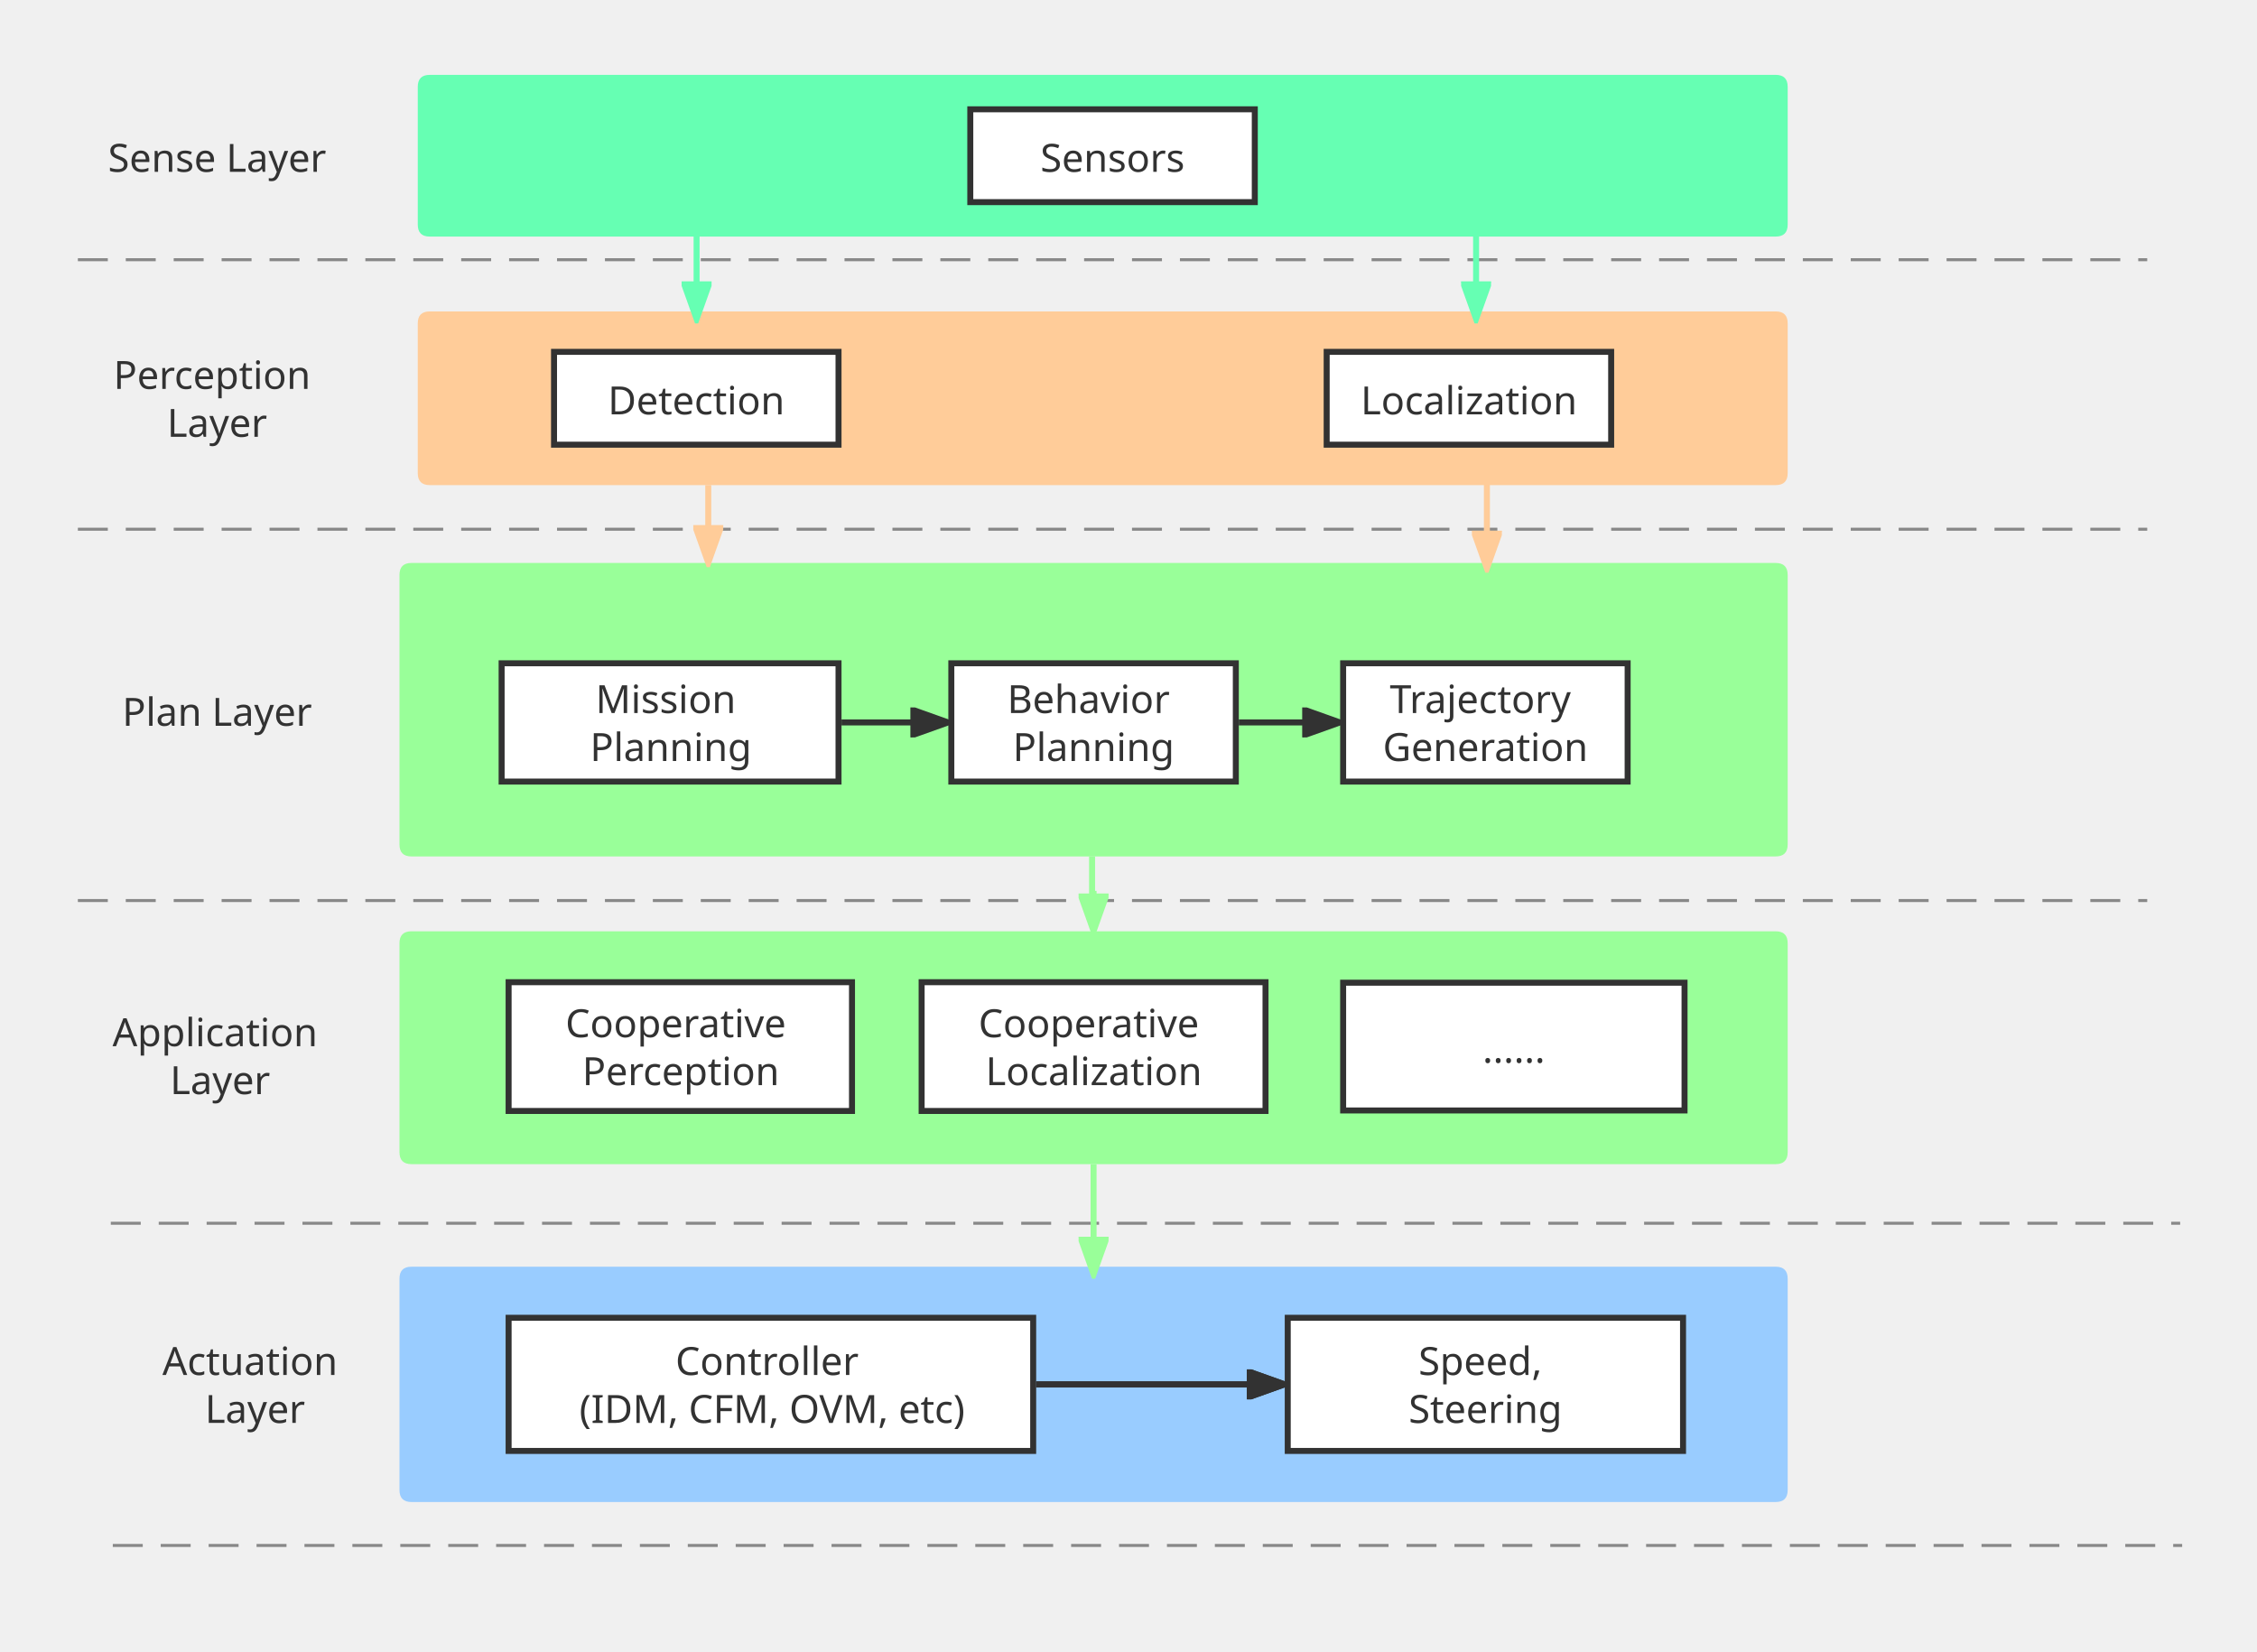
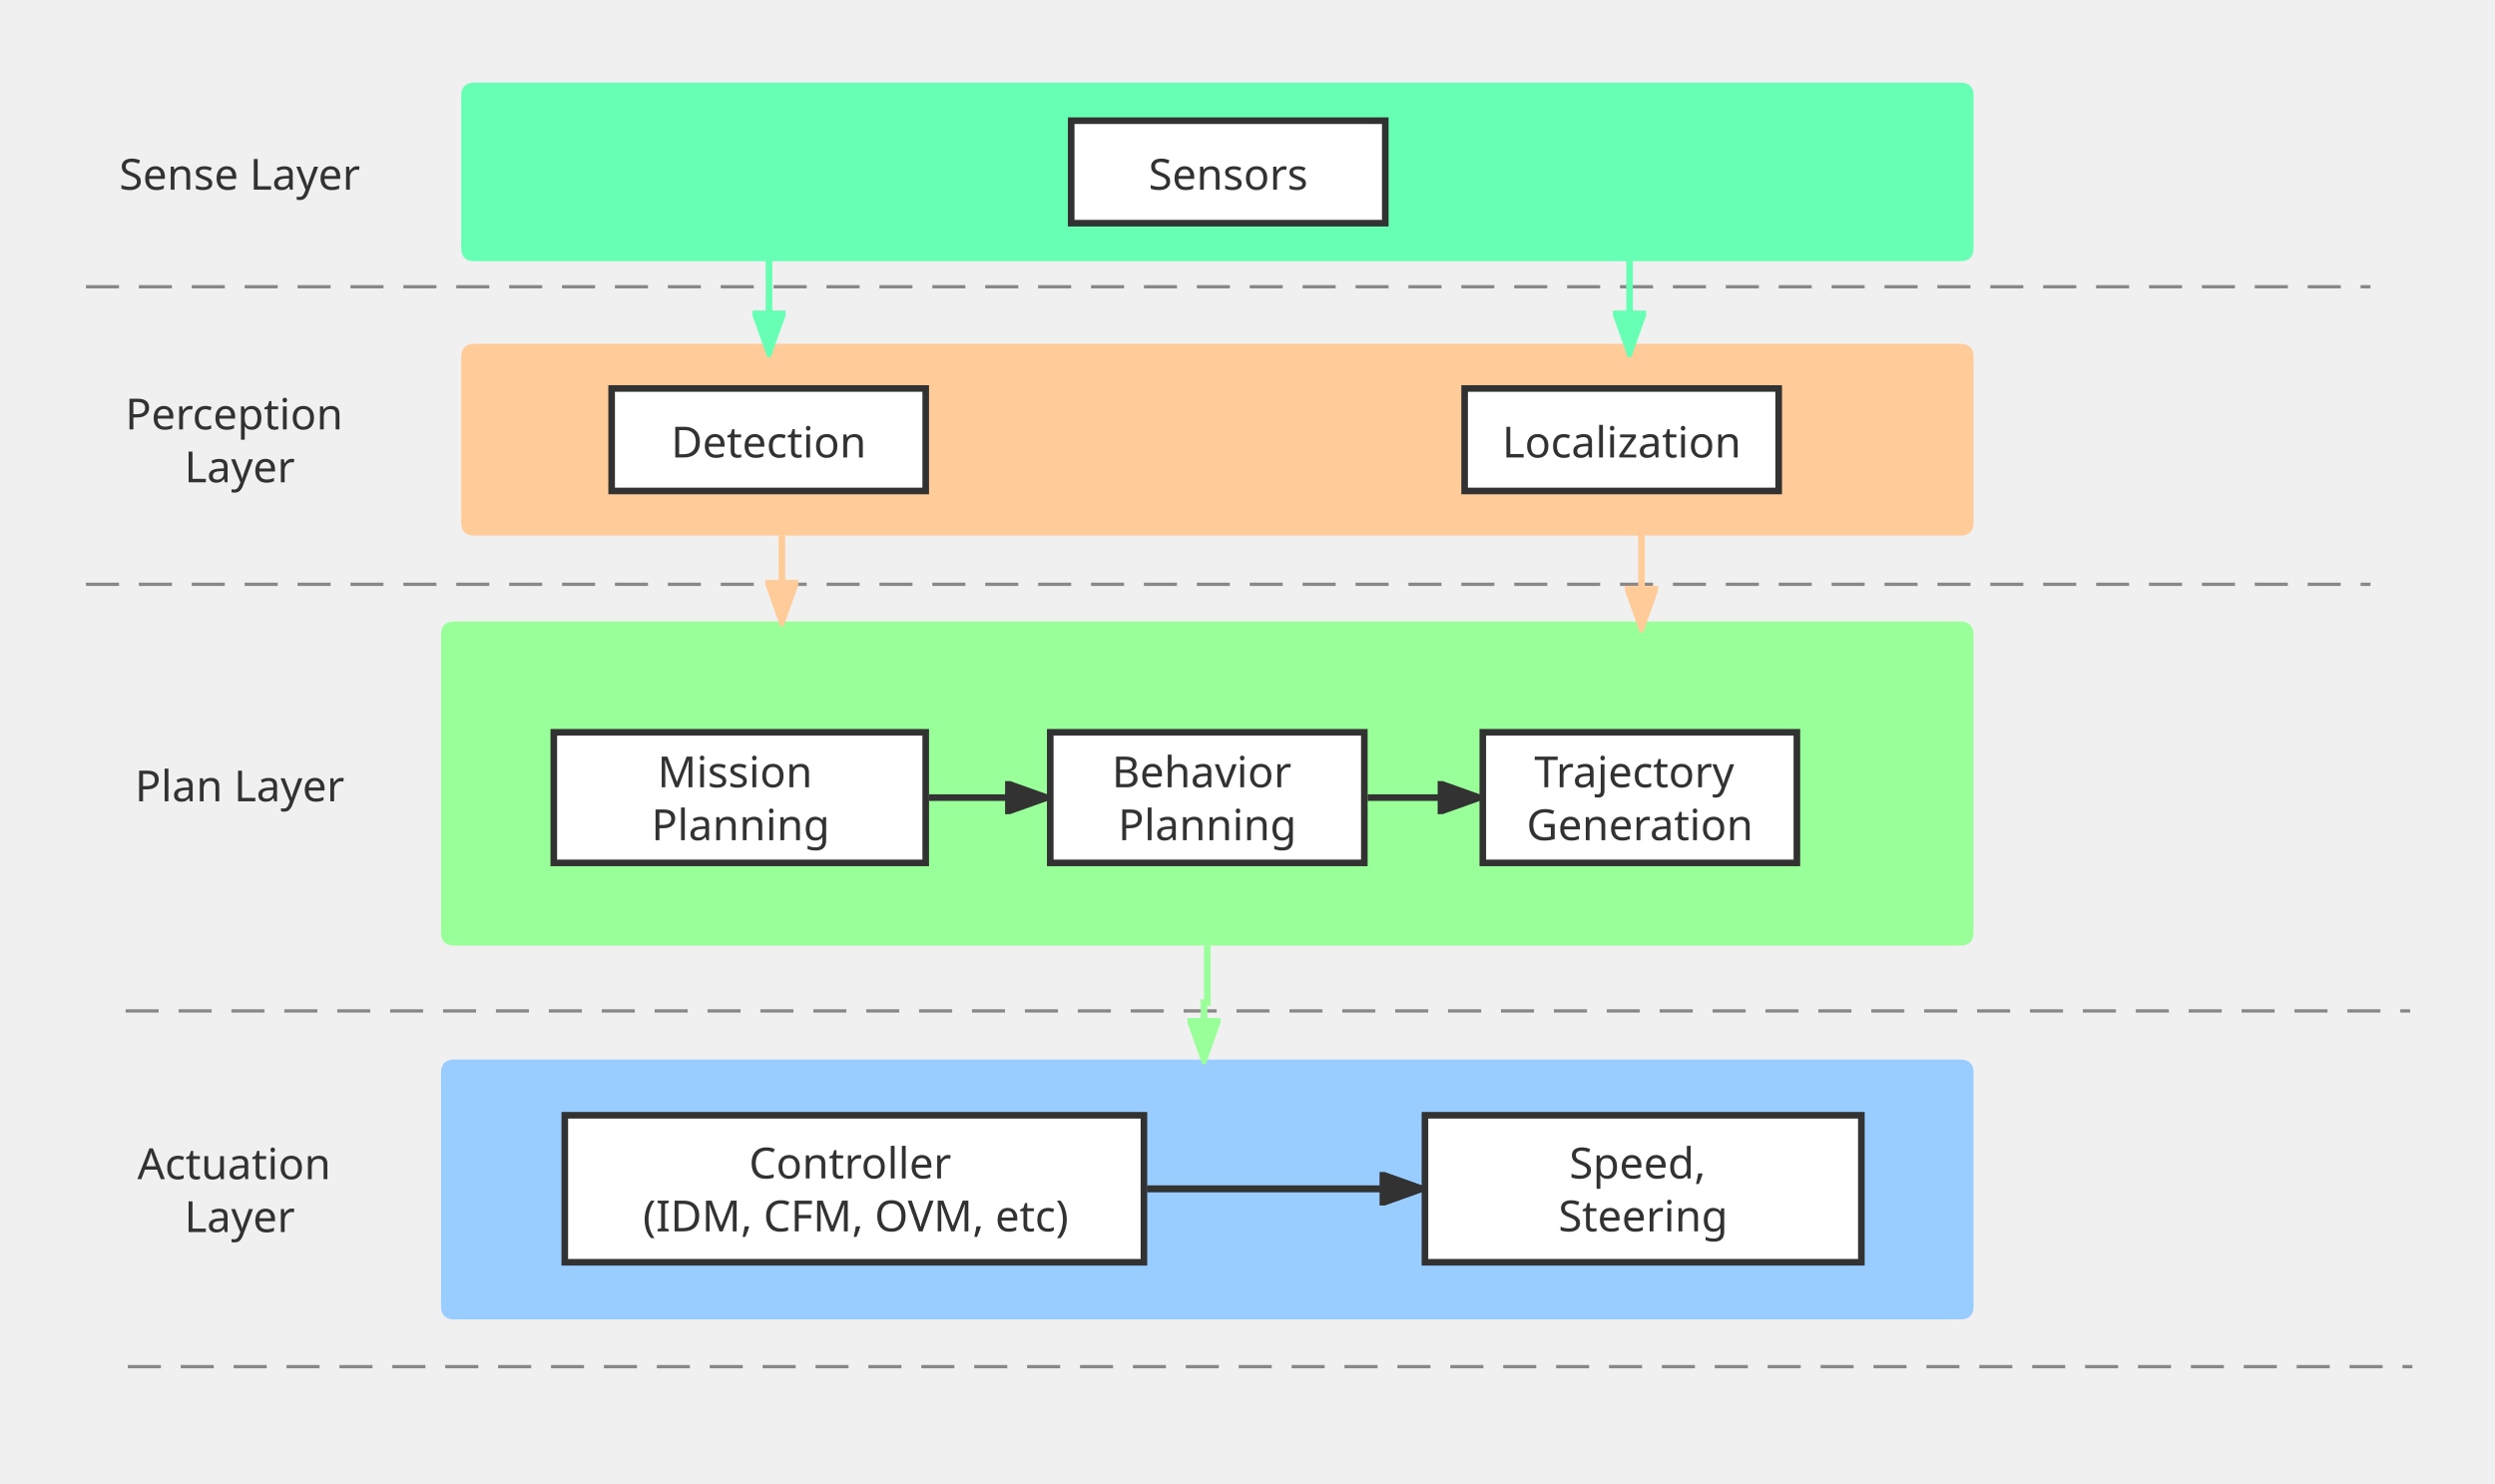
- <svg xmlns="http://www.w3.org/2000/svg" id="SvgjsSvg1006" width="753.656" height="551.594" version="1.1">
+ <svg xmlns="http://www.w3.org/2000/svg" id="SvgjsSvg1006" width="754.656" height="448.865" version="1.1">
  <defs id="SvgjsDefs1007">
-     <marker id="SvgjsMarker1123" markerWidth="14" markerHeight="10" refX="10" refY="5" viewBox="0 0 14 10" orient="auto" markerUnits="userSpaceOnUse" stroke-dasharray="0,0">
-       <path id="SvgjsPath1124" d="M0,0 L14,5 L0,10 L0,0" fill="#ffcc99" stroke="#ffcc99" stroke-width="1" />
-     </marker>
-     <marker id="SvgjsMarker1127" markerWidth="14" markerHeight="10" refX="10" refY="5" viewBox="0 0 14 10" orient="auto" markerUnits="userSpaceOnUse" stroke-dasharray="0,0">
-       <path id="SvgjsPath1128" d="M0,0 L14,5 L0,10 L0,0" fill="#ffcc99" stroke="#ffcc99" stroke-width="1" />
-     </marker>
-     <marker id="SvgjsMarker1131" markerWidth="14" markerHeight="10" refX="10" refY="5" viewBox="0 0 14 10" orient="auto" markerUnits="userSpaceOnUse" stroke-dasharray="0,0">
-       <path id="SvgjsPath1132" d="M0,0 L14,5 L0,10 L0,0" fill="#99ff99" stroke="#99ff99" stroke-width="1" />
-     </marker>
-     <marker id="SvgjsMarker1149" markerWidth="14" markerHeight="10" refX="4" refY="5" viewBox="0 0 14 10" orient="auto" markerUnits="userSpaceOnUse" stroke-dasharray="0,0">
-       <path id="SvgjsPath1150" d="M14,0 L0,5 L14,10 L14,0" fill="#66ffb3" stroke="#66ffb3" stroke-width="1" />
-     </marker>
-     <marker id="SvgjsMarker1153" markerWidth="14" markerHeight="10" refX="4" refY="5" viewBox="0 0 14 10" orient="auto" markerUnits="userSpaceOnUse" stroke-dasharray="0,0">
-       <path id="SvgjsPath1154" d="M14,0 L0,5 L14,10 L14,0" fill="#66ffb3" stroke="#66ffb3" stroke-width="1" />
-     </marker>
-     <marker id="SvgjsMarker1157" markerWidth="14" markerHeight="10" refX="10" refY="5" viewBox="0 0 14 10" orient="auto" markerUnits="userSpaceOnUse" stroke-dasharray="0,0">
-       <path id="SvgjsPath1158" d="M0,0 L14,5 L0,10 L0,0" fill="#99ff99" stroke="#99ff99" stroke-width="1" />
-     </marker>
-     <marker id="SvgjsMarker1185" markerWidth="14" markerHeight="10" refX="10" refY="5" viewBox="0 0 14 10" orient="auto" markerUnits="userSpaceOnUse" stroke-dasharray="0,0">
-       <path id="SvgjsPath1186" d="M0,0 L14,5 L0,10 L0,0" fill="#323232" stroke="#323232" stroke-width="1" />
-     </marker>
-     <marker id="SvgjsMarker1189" markerWidth="14" markerHeight="10" refX="10" refY="5" viewBox="0 0 14 10" orient="auto" markerUnits="userSpaceOnUse" stroke-dasharray="0,0">
-       <path id="SvgjsPath1190" d="M0,0 L14,5 L0,10 L0,0" fill="#323232" stroke="#323232" stroke-width="1" />
-     </marker>
-     <marker id="SvgjsMarker1193" markerWidth="14" markerHeight="10" refX="10" refY="5" viewBox="0 0 14 10" orient="auto" markerUnits="userSpaceOnUse" stroke-dasharray="0,0">
-       <path id="SvgjsPath1194" d="M0,0 L14,5 L0,10 L0,0" fill="#323232" stroke="#323232" stroke-width="1" />
-     </marker>
-     <marker id="SvgjsMarker1197" markerWidth="14" markerHeight="10" refX="10" refY="5" viewBox="0 0 14 10" orient="auto" markerUnits="userSpaceOnUse" stroke-dasharray="0,0">
-       <path id="SvgjsPath1198" d="M0,0 L14,5 L0,10 L0,0" fill="#323232" stroke="#323232" stroke-width="1" />
+     <marker id="SvgjsMarker1100" markerWidth="14" markerHeight="10" refX="10" refY="5" viewBox="0 0 14 10" orient="auto" markerUnits="userSpaceOnUse" stroke-dasharray="0,0">
+       <path id="SvgjsPath1101" d="M0,0 L14,5 L0,10 L0,0" fill="#ffcc99" stroke="#ffcc99" stroke-width="1" />
+     </marker>
+     <marker id="SvgjsMarker1104" markerWidth="14" markerHeight="10" refX="10" refY="5" viewBox="0 0 14 10" orient="auto" markerUnits="userSpaceOnUse" stroke-dasharray="0,0">
+       <path id="SvgjsPath1105" d="M0,0 L14,5 L0,10 L0,0" fill="#ffcc99" stroke="#ffcc99" stroke-width="1" />
+     </marker>
+     <marker id="SvgjsMarker1108" markerWidth="14" markerHeight="10" refX="4" refY="5" viewBox="0 0 14 10" orient="auto" markerUnits="userSpaceOnUse" stroke-dasharray="0,0">
+       <path id="SvgjsPath1109" d="M14,0 L0,5 L14,10 L14,0" fill="#66ffb3" stroke="#66ffb3" stroke-width="1" />
+     </marker>
+     <marker id="SvgjsMarker1112" markerWidth="14" markerHeight="10" refX="4" refY="5" viewBox="0 0 14 10" orient="auto" markerUnits="userSpaceOnUse" stroke-dasharray="0,0">
+       <path id="SvgjsPath1113" d="M14,0 L0,5 L14,10 L14,0" fill="#66ffb3" stroke="#66ffb3" stroke-width="1" />
+     </marker>
+     <marker id="SvgjsMarker1116" markerWidth="14" markerHeight="10" refX="10" refY="5" viewBox="0 0 14 10" orient="auto" markerUnits="userSpaceOnUse" stroke-dasharray="0,0">
+       <path id="SvgjsPath1117" d="M0,0 L14,5 L0,10 L0,0" fill="#99ff99" stroke="#99ff99" stroke-width="1" />
+     </marker>
+     <marker id="SvgjsMarker1144" markerWidth="14" markerHeight="10" refX="10" refY="5" viewBox="0 0 14 10" orient="auto" markerUnits="userSpaceOnUse" stroke-dasharray="0,0">
+       <path id="SvgjsPath1145" d="M0,0 L14,5 L0,10 L0,0" fill="#323232" stroke="#323232" stroke-width="1" />
+     </marker>
+     <marker id="SvgjsMarker1148" markerWidth="14" markerHeight="10" refX="10" refY="5" viewBox="0 0 14 10" orient="auto" markerUnits="userSpaceOnUse" stroke-dasharray="0,0">
+       <path id="SvgjsPath1149" d="M0,0 L14,5 L0,10 L0,0" fill="#323232" stroke="#323232" stroke-width="1" />
+     </marker>
+     <marker id="SvgjsMarker1152" markerWidth="14" markerHeight="10" refX="10" refY="5" viewBox="0 0 14 10" orient="auto" markerUnits="userSpaceOnUse" stroke-dasharray="0,0">
+       <path id="SvgjsPath1153" d="M0,0 L14,5 L0,10 L0,0" fill="#323232" stroke="#323232" stroke-width="1" />
+     </marker>
+     <marker id="SvgjsMarker1156" markerWidth="14" markerHeight="10" refX="10" refY="5" viewBox="0 0 14 10" orient="auto" markerUnits="userSpaceOnUse" stroke-dasharray="0,0">
+       <path id="SvgjsPath1157" d="M0,0 L14,5 L0,10 L0,0" fill="#323232" stroke="#323232" stroke-width="1" />
    </marker>
  </defs>
-   <g id="SvgjsG1008" transform="translate(37,398)">
+   <g id="SvgjsG1008" transform="translate(38.00014,295.2735)">
    <path id="SvgjsPath1009" d="M 0 10.5L 691 10.5" stroke-dasharray="10,6" stroke="rgba(136,136,136,1)" stroke-width="1" fill="none" />
    <path id="SvgjsPath1010" d="M 0 0L 691 0L 691 21L 0 21Z" stroke="none" fill="none" />
  </g>
-   <g id="SvgjsG1011" transform="translate(26,290.2302)">
+   <g id="SvgjsG1011" transform="translate(26.00014,76.23398)">
    <path id="SvgjsPath1012" d="M 0 10.5L 691 10.5" stroke-dasharray="10,6" stroke="rgba(136,136,136,1)" stroke-width="1" fill="none" />
    <path id="SvgjsPath1013" d="M 0 0L 691 0L 691 21L 0 21Z" stroke="none" fill="none" />
  </g>
-   <g id="SvgjsG1014" transform="translate(26,76.23024)">
-     <path id="SvgjsPath1015" d="M 0 10.5L 691 10.5" stroke-dasharray="10,6" stroke="rgba(136,136,136,1)" stroke-width="1" fill="none" />
-     <path id="SvgjsPath1016" d="M 0 0L 691 0L 691 21L 0 21Z" stroke="none" fill="none" />
-   </g>
-   <g id="SvgjsG1017" transform="translate(139.5,25)">
-     <path id="SvgjsPath1018" d="M 0 4Q 0 0 4 0L 453.441 0Q 457.441 0 457.441 4L 457.441 50Q 457.441 54 453.441 54L 4 54Q 0 54 0 50Z" stroke="none" fill-opacity="1" fill="#66ffb3" />
-     <g id="SvgjsG1019">
-       <text id="SvgjsText1020" font-family="微软雅黑" text-anchor="middle" font-size="13px" width="438px" fill="#323232" font-weight="400" align="middle" lineHeight="125%" anchor="middle" family="微软雅黑" size="13px" weight="400" font-style="" opacity="1" y="16.375" transform="rotate(0)" />
-     </g>
-   </g>
-   <g id="SvgjsG1021" transform="translate(133.3921,423.011)">
-     <path id="SvgjsPath1022" d="M 0 4Q 0 0 4 0L 459.548 0Q 463.548 0 463.548 4L 463.548 74.575Q 463.548 78.575 459.548 78.575L 4 78.575Q 0 78.575 0 74.575Z" stroke="none" fill-opacity="1" fill="#99ccff" />
-     <g id="SvgjsG1023">
-       <text id="SvgjsText1024" font-family="微软雅黑" text-anchor="middle" font-size="13px" width="444px" fill="#323232" font-weight="400" align="middle" lineHeight="125%" anchor="middle" family="微软雅黑" size="13px" weight="400" font-style="" opacity="1" y="28.662" transform="rotate(0)" />
-     </g>
-   </g>
-   <g id="SvgjsG1025" transform="translate(37.66634,440.7983)">
-     <path id="SvgjsPath1026" d="M 0 0L 95 0L 95 43L 0 43Z" stroke="none" fill="none" />
-     <g id="SvgjsG1027">
-       <text id="SvgjsText1028" font-family="微软雅黑" text-anchor="middle" font-size="13px" width="95px" fill="#323232" font-weight="400" align="middle" lineHeight="125%" anchor="middle" family="微软雅黑" size="13px" weight="400" font-style="" opacity="1" y="2.375" transform="rotate(0)">
-         <tspan id="SvgjsTspan1029" dy="16" x="47.5">
-           <tspan id="SvgjsTspan1030" style="text-decoration:;">Actuation </tspan>
-         </tspan>
-         <tspan id="SvgjsTspan1031" dy="16" x="47.5">
-           <tspan id="SvgjsTspan1032" style="text-decoration:;">Layer</tspan>
-         </tspan>
-       </text>
-     </g>
-   </g>
-   <g id="SvgjsG1033" transform="translate(169.8327,440.0658)">
-     <path id="SvgjsPath1034" d="M 0 0L 175.166 0L 175.166 44.465L 0 44.465Z" stroke="rgba(50,50,50,1)" stroke-width="2" fill-opacity="1" fill="#ffffff" />
-     <g id="SvgjsG1035">
-       <text id="SvgjsText1036" font-family="微软雅黑" text-anchor="middle" font-size="13px" width="156px" fill="#323232" font-weight="400" align="middle" lineHeight="125%" anchor="middle" family="微软雅黑" size="13px" weight="400" font-style="" opacity="1" y="3.108" transform="rotate(0)">
-         <tspan id="SvgjsTspan1037" dy="16" x="88">
-           <tspan id="SvgjsTspan1038" style="text-decoration:;">Controller</tspan>
-         </tspan>
-         <tspan id="SvgjsTspan1039" dy="16" x="88">
-           <tspan id="SvgjsTspan1040" style="text-decoration:;">(IDM, CFM, OVM, etc)</tspan>
-         </tspan>
-       </text>
-     </g>
-   </g>
-   <g id="SvgjsG1041" transform="translate(430,440.0658)">
-     <path id="SvgjsPath1042" d="M 0 0L 132 0L 132 44.465L 0 44.465Z" stroke="rgba(50,50,50,1)" stroke-width="2" fill-opacity="1" fill="#ffffff" />
-     <g id="SvgjsG1043">
-       <text id="SvgjsText1044" font-family="微软雅黑" text-anchor="middle" font-size="13px" width="112px" fill="#323232" font-weight="400" align="middle" lineHeight="125%" anchor="middle" family="微软雅黑" size="13px" weight="400" font-style="" opacity="1" y="3.108" transform="rotate(0)">
-         <tspan id="SvgjsTspan1045" dy="16" x="66">
-           <tspan id="SvgjsTspan1046" style="text-decoration:;">Speed,</tspan>
-         </tspan>
-         <tspan id="SvgjsTspan1047" dy="16" x="66">
-           <tspan id="SvgjsTspan1048" style="text-decoration:;font-size: inherit;">Steering</tspan>
-         </tspan>
-       </text>
-     </g>
-   </g>
-   <g id="SvgjsG1049" transform="translate(133.3921,311)">
-     <path id="SvgjsPath1050" d="M 0 4Q 0 0 4 0L 459.548 0Q 463.548 0 463.548 4L 463.548 73.758Q 463.548 77.758 459.548 77.758L 4 77.758Q 0 77.758 0 73.758Z" stroke="none" fill-opacity="1" fill="#99ff99" />
-     <g id="SvgjsG1051">
-       <text id="SvgjsText1052" font-family="微软雅黑" text-anchor="middle" font-size="13px" width="444px" fill="#323232" font-weight="400" align="middle" lineHeight="125%" anchor="middle" family="微软雅黑" size="13px" weight="400" font-style="" opacity="1" y="28.254" transform="rotate(0)" />
-     </g>
-   </g>
-   <g id="SvgjsG1053" transform="translate(26,331)">
-     <path id="SvgjsPath1054" d="M 0 0L 95 0L 95 43L 0 43Z" stroke="none" fill="none" />
-     <g id="SvgjsG1055">
-       <text id="SvgjsText1056" font-family="微软雅黑" text-anchor="middle" font-size="13px" width="95px" fill="#323232" font-weight="400" align="middle" lineHeight="125%" anchor="middle" family="微软雅黑" size="13px" weight="400" font-style="" opacity="1" y="2.375" transform="rotate(0)">
-         <tspan id="SvgjsTspan1057" dy="16" x="47.5">
-           <tspan id="SvgjsTspan1058" style="text-decoration:;">Application </tspan>
-         </tspan>
-         <tspan id="SvgjsTspan1059" dy="16" x="47.5">
-           <tspan id="SvgjsTspan1060" style="text-decoration:;">Layer</tspan>
-         </tspan>
-       </text>
-     </g>
-   </g>
-   <g id="SvgjsG1061" transform="translate(133.3921,188)">
-     <path id="SvgjsPath1062" d="M 0 4Q 0 0 4 0L 459.548 0Q 463.548 0 463.548 4L 463.548 94Q 463.548 98 459.548 98L 4 98Q 0 98 0 94Z" stroke="none" fill-opacity="1" fill="#99ff99" />
-     <g id="SvgjsG1063">
-       <text id="SvgjsText1064" font-family="微软雅黑" text-anchor="middle" font-size="13px" width="444px" fill="#323232" font-weight="400" align="middle" lineHeight="125%" anchor="middle" family="微软雅黑" size="13px" weight="400" font-style="" opacity="1" y="38.375" transform="rotate(0)" />
-     </g>
-   </g>
-   <g id="SvgjsG1065" transform="translate(25,215.5)">
-     <path id="SvgjsPath1066" d="M 0 0L 95 0L 95 43L 0 43Z" stroke="none" fill="none" />
+   <g id="SvgjsG1014" transform="translate(139.5001,25.00374)">
+     <path id="SvgjsPath1015" d="M 0 4Q 0 0 4 0L 453.441 0Q 457.441 0 457.441 4L 457.441 50Q 457.441 54 453.441 54L 4 54Q 0 54 0 50Z" stroke="none" fill-opacity="1" fill="#66ffb3" />
+     <g id="SvgjsG1016">
+       <text id="SvgjsText1017" font-family="微软雅黑" text-anchor="middle" font-size="13px" width="438px" fill="#323232" font-weight="400" align="middle" lineHeight="125%" anchor="middle" family="微软雅黑" size="13px" weight="400" font-style="" opacity="1" y="16.375" transform="rotate(0)" />
+     </g>
+   </g>
+   <g id="SvgjsG1018" transform="translate(133.3922,320.5037)">
+     <path id="SvgjsPath1019" d="M 0 4Q 0 0 4 0L 459.548 0Q 463.548 0 463.548 4L 463.548 74.575Q 463.548 78.575 459.548 78.575L 4 78.575Q 0 78.575 0 74.575Z" stroke="none" fill-opacity="1" fill="#99ccff" />
+     <g id="SvgjsG1020">
+       <text id="SvgjsText1021" font-family="微软雅黑" text-anchor="middle" font-size="13px" width="444px" fill="#323232" font-weight="400" align="middle" lineHeight="125%" anchor="middle" family="微软雅黑" size="13px" weight="400" font-style="" opacity="1" y="28.662" transform="rotate(0)" />
+     </g>
+   </g>
+   <g id="SvgjsG1022" transform="translate(25.00014,338.291)">
+     <path id="SvgjsPath1023" d="M 0 0L 95 0L 95 43L 0 43Z" stroke="none" fill="none" />
+     <g id="SvgjsG1024">
+       <text id="SvgjsText1025" font-family="微软雅黑" text-anchor="middle" font-size="13px" width="95px" fill="#323232" font-weight="400" align="middle" lineHeight="125%" anchor="middle" family="微软雅黑" size="13px" weight="400" font-style="" opacity="1" y="2.375" transform="rotate(0)">
+         <tspan id="SvgjsTspan1026" dy="16" x="47.5">
+           <tspan id="SvgjsTspan1027" style="text-decoration:;">Actuation </tspan>
+         </tspan>
+         <tspan id="SvgjsTspan1028" dy="16" x="47.5">
+           <tspan id="SvgjsTspan1029" style="text-decoration:;">Layer</tspan>
+         </tspan>
+       </text>
+     </g>
+   </g>
+   <g id="SvgjsG1030" transform="translate(170.8328,337.3393)">
+     <path id="SvgjsPath1031" d="M 0 0L 175.166 0L 175.166 44.465L 0 44.465Z" stroke="rgba(50,50,50,1)" stroke-width="2" fill-opacity="1" fill="#ffffff" />
+     <g id="SvgjsG1032">
+       <text id="SvgjsText1033" font-family="微软雅黑" text-anchor="middle" font-size="13px" width="156px" fill="#323232" font-weight="400" align="middle" lineHeight="125%" anchor="middle" family="微软雅黑" size="13px" weight="400" font-style="" opacity="1" y="3.108" transform="rotate(0)">
+         <tspan id="SvgjsTspan1034" dy="16" x="88">
+           <tspan id="SvgjsTspan1035" style="text-decoration:;">Controller</tspan>
+         </tspan>
+         <tspan id="SvgjsTspan1036" dy="16" x="88">
+           <tspan id="SvgjsTspan1037" style="text-decoration:;">(IDM, CFM, OVM, etc)</tspan>
+         </tspan>
+       </text>
+     </g>
+   </g>
+   <g id="SvgjsG1038" transform="translate(431.0001,337.3393)">
+     <path id="SvgjsPath1039" d="M 0 0L 132 0L 132 44.465L 0 44.465Z" stroke="rgba(50,50,50,1)" stroke-width="2" fill-opacity="1" fill="#ffffff" />
+     <g id="SvgjsG1040">
+       <text id="SvgjsText1041" font-family="微软雅黑" text-anchor="middle" font-size="13px" width="112px" fill="#323232" font-weight="400" align="middle" lineHeight="125%" anchor="middle" family="微软雅黑" size="13px" weight="400" font-style="" opacity="1" y="3.108" transform="rotate(0)">
+         <tspan id="SvgjsTspan1042" dy="16" x="66">
+           <tspan id="SvgjsTspan1043" style="text-decoration:;">Speed,</tspan>
+         </tspan>
+         <tspan id="SvgjsTspan1044" dy="16" x="66">
+           <tspan id="SvgjsTspan1045" style="text-decoration:;font-size: inherit;">Steering</tspan>
+         </tspan>
+       </text>
+     </g>
+   </g>
+   <g id="SvgjsG1046" transform="translate(133.3922,188.0037)">
+     <path id="SvgjsPath1047" d="M 0 4Q 0 0 4 0L 459.548 0Q 463.548 0 463.548 4L 463.548 94Q 463.548 98 459.548 98L 4 98Q 0 98 0 94Z" stroke="none" fill-opacity="1" fill="#99ff99" />
+     <g id="SvgjsG1048">
+       <text id="SvgjsText1049" font-family="微软雅黑" text-anchor="middle" font-size="13px" width="444px" fill="#323232" font-weight="400" align="middle" lineHeight="125%" anchor="middle" family="微软雅黑" size="13px" weight="400" font-style="" opacity="1" y="38.375" transform="rotate(0)" />
+     </g>
+   </g>
+   <g id="SvgjsG1050" transform="translate(25.00014,215.5037)">
+     <path id="SvgjsPath1051" d="M 0 0L 95 0L 95 43L 0 43Z" stroke="none" fill="none" />
+     <g id="SvgjsG1052">
+       <text id="SvgjsText1053" font-family="微软雅黑" text-anchor="middle" font-size="13px" width="95px" fill="#323232" font-weight="400" align="middle" lineHeight="125%" anchor="middle" family="微软雅黑" size="13px" weight="400" font-style="" opacity="1" y="10.875" transform="rotate(0)">
+         <tspan id="SvgjsTspan1054" dy="16" x="47.5">
+           <tspan id="SvgjsTspan1055" style="text-decoration:;">Plan Layer</tspan>
+         </tspan>
+       </text>
+     </g>
+   </g>
+   <g id="SvgjsG1056" transform="translate(38.66648,402.8702)">
+     <path id="SvgjsPath1057" d="M 0 10.5L 691 10.5" stroke-dasharray="10,6" stroke="rgba(136,136,136,1)" stroke-width="1" fill="none" />
+     <path id="SvgjsPath1058" d="M 0 0L 691 0L 691 21L 0 21Z" stroke="none" fill="none" />
+   </g>
+   <g id="SvgjsG1059" transform="translate(25.00014,30.50374)">
+     <path id="SvgjsPath1060" d="M 0 0L 95 0L 95 43L 0 43Z" stroke="none" fill="none" />
+     <g id="SvgjsG1061">
+       <text id="SvgjsText1062" font-family="微软雅黑" text-anchor="middle" font-size="13px" width="95px" fill="#323232" font-weight="400" align="middle" lineHeight="125%" anchor="middle" family="微软雅黑" size="13px" weight="400" font-style="" opacity="1" y="10.875" transform="rotate(0)">
+         <tspan id="SvgjsTspan1063" dy="16" x="47.5">
+           <tspan id="SvgjsTspan1064" style="text-decoration:;">Sense Layer</tspan>
+         </tspan>
+       </text>
+     </g>
+   </g>
+   <g id="SvgjsG1065" transform="translate(324.0001,36.50374)">
+     <path id="SvgjsPath1066" d="M 0 0L 95 0L 95 31L 0 31Z" stroke="rgba(50,50,50,1)" stroke-width="2" fill-opacity="1" fill="#ffffff" />
    <g id="SvgjsG1067">
-       <text id="SvgjsText1068" font-family="微软雅黑" text-anchor="middle" font-size="13px" width="95px" fill="#323232" font-weight="400" align="middle" lineHeight="125%" anchor="middle" family="微软雅黑" size="13px" weight="400" font-style="" opacity="1" y="10.875" transform="rotate(0)">
+       <text id="SvgjsText1068" font-family="微软雅黑" text-anchor="middle" font-size="13px" width="75px" fill="#323232" font-weight="400" align="middle" lineHeight="125%" anchor="middle" family="微软雅黑" size="13px" weight="400" font-style="" opacity="1" y="4.875" transform="rotate(0)">
        <tspan id="SvgjsTspan1069" dy="16" x="47.5">
-           <tspan id="SvgjsTspan1070" style="text-decoration:;">Plan Layer</tspan>
-         </tspan>
-       </text>
-     </g>
-   </g>
-   <g id="SvgjsG1071" transform="translate(37.66634,505.5967)">
+           <tspan id="SvgjsTspan1070" style="text-decoration:;">Sensors</tspan>
+         </tspan>
+       </text>
+     </g>
+   </g>
+   <g id="SvgjsG1071" transform="translate(26.00014,166.234)">
    <path id="SvgjsPath1072" d="M 0 10.5L 691 10.5" stroke-dasharray="10,6" stroke="rgba(136,136,136,1)" stroke-width="1" fill="none" />
    <path id="SvgjsPath1073" d="M 0 0L 691 0L 691 21L 0 21Z" stroke="none" fill="none" />
  </g>
-   <g id="SvgjsG1074" transform="translate(307.7495,328)">
-     <path id="SvgjsPath1075" d="M 0 0L 114.834 0L 114.834 43L 0 43Z" stroke="rgba(50,50,50,1)" stroke-width="2" fill-opacity="1" fill="#ffffff" />
+   <g id="SvgjsG1074" transform="translate(25.00014,111.5037)">
+     <path id="SvgjsPath1075" d="M 0 0L 95 0L 95 43L 0 43Z" stroke="none" fill="none" />
    <g id="SvgjsG1076">
      <text id="SvgjsText1077" font-family="微软雅黑" text-anchor="middle" font-size="13px" width="95px" fill="#323232" font-weight="400" align="middle" lineHeight="125%" anchor="middle" family="微软雅黑" size="13px" weight="400" font-style="" opacity="1" y="2.375" transform="rotate(0)">
-         <tspan id="SvgjsTspan1078" dy="16" x="57.5">
-           <tspan id="SvgjsTspan1079" style="text-decoration:;">Cooperative </tspan>
-         </tspan>
-         <tspan id="SvgjsTspan1080" dy="16" x="57.5">
-           <tspan id="SvgjsTspan1081" style="text-decoration:;">Localization</tspan>
-         </tspan>
-       </text>
-     </g>
-   </g>
-   <g id="SvgjsG1082" transform="translate(25,30.5)">
-     <path id="SvgjsPath1083" d="M 0 0L 95 0L 95 43L 0 43Z" stroke="none" fill="none" />
+         <tspan id="SvgjsTspan1078" dy="16" x="47.5">
+           <tspan id="SvgjsTspan1079" style="text-decoration:;">Perception </tspan>
+         </tspan>
+         <tspan id="SvgjsTspan1080" dy="16" x="47.5">
+           <tspan id="SvgjsTspan1081" style="text-decoration:;">Layer</tspan>
+         </tspan>
+       </text>
+     </g>
+   </g>
+   <g id="SvgjsG1082" transform="translate(139.5001,104.0037)">
+     <path id="SvgjsPath1083" d="M 0 4Q 0 0 4 0L 453.441 0Q 457.441 0 457.441 4L 457.441 54Q 457.441 58 453.441 58L 4 58Q 0 58 0 54Z" stroke="none" fill-opacity="1" fill="#ffcc99" />
    <g id="SvgjsG1084">
-       <text id="SvgjsText1085" font-family="微软雅黑" text-anchor="middle" font-size="13px" width="95px" fill="#323232" font-weight="400" align="middle" lineHeight="125%" anchor="middle" family="微软雅黑" size="13px" weight="400" font-style="" opacity="1" y="10.875" transform="rotate(0)">
-         <tspan id="SvgjsTspan1086" dy="16" x="47.5">
-           <tspan id="SvgjsTspan1087" style="text-decoration:;">Sense Layer</tspan>
-         </tspan>
-       </text>
-     </g>
-   </g>
-   <g id="SvgjsG1088" transform="translate(324,36.5)">
-     <path id="SvgjsPath1089" d="M 0 0L 95 0L 95 31L 0 31Z" stroke="rgba(50,50,50,1)" stroke-width="2" fill-opacity="1" fill="#ffffff" />
-     <g id="SvgjsG1090">
-       <text id="SvgjsText1091" font-family="微软雅黑" text-anchor="middle" font-size="13px" width="75px" fill="#323232" font-weight="400" align="middle" lineHeight="125%" anchor="middle" family="微软雅黑" size="13px" weight="400" font-style="" opacity="1" y="4.875" transform="rotate(0)">
-         <tspan id="SvgjsTspan1092" dy="16" x="47.5">
-           <tspan id="SvgjsTspan1093" style="text-decoration:;">Sensors</tspan>
-         </tspan>
-       </text>
-     </g>
-   </g>
-   <g id="SvgjsG1094" transform="translate(26,166.2302)">
-     <path id="SvgjsPath1095" d="M 0 10.5L 691 10.5" stroke-dasharray="10,6" stroke="rgba(136,136,136,1)" stroke-width="1" fill="none" />
-     <path id="SvgjsPath1096" d="M 0 0L 691 0L 691 21L 0 21Z" stroke="none" fill="none" />
-   </g>
-   <g id="SvgjsG1097" transform="translate(25,111.5)">
-     <path id="SvgjsPath1098" d="M 0 0L 95 0L 95 43L 0 43Z" stroke="none" fill="none" />
-     <g id="SvgjsG1099">
-       <text id="SvgjsText1100" font-family="微软雅黑" text-anchor="middle" font-size="13px" width="95px" fill="#323232" font-weight="400" align="middle" lineHeight="125%" anchor="middle" family="微软雅黑" size="13px" weight="400" font-style="" opacity="1" y="2.375" transform="rotate(0)">
-         <tspan id="SvgjsTspan1101" dy="16" x="47.5">
-           <tspan id="SvgjsTspan1102" style="text-decoration:;">Perception </tspan>
-         </tspan>
-         <tspan id="SvgjsTspan1103" dy="16" x="47.5">
-           <tspan id="SvgjsTspan1104" style="text-decoration:;">Layer</tspan>
-         </tspan>
-       </text>
-     </g>
-   </g>
-   <g id="SvgjsG1105" transform="translate(139.5,104)">
-     <path id="SvgjsPath1106" d="M 0 4Q 0 0 4 0L 453.441 0Q 457.441 0 457.441 4L 457.441 54Q 457.441 58 453.441 58L 4 58Q 0 58 0 54Z" stroke="none" fill-opacity="1" fill="#ffcc99" />
-     <g id="SvgjsG1107">
-       <text id="SvgjsText1108" font-family="微软雅黑" text-anchor="start" font-size="13px" width="438px" fill="#323232" font-weight="400" align="middle" lineHeight="125%" anchor="start" family="微软雅黑" size="13px" weight="400" font-style="" opacity="1" y="18.375" transform="rotate(0)" />
-     </g>
-   </g>
-   <g id="SvgjsG1109" transform="translate(443,117.5)">
-     <path id="SvgjsPath1110" d="M 0 0L 95 0L 95 31L 0 31Z" stroke="rgba(50,50,50,1)" stroke-width="2" fill-opacity="1" fill="#ffffff" />
-     <g id="SvgjsG1111">
-       <text id="SvgjsText1112" font-family="微软雅黑" text-anchor="middle" font-size="13px" width="75px" fill="#323232" font-weight="400" align="middle" lineHeight="125%" anchor="middle" family="微软雅黑" size="13px" weight="400" font-style="" opacity="1" y="4.875" transform="rotate(0)">
-         <tspan id="SvgjsTspan1113" dy="16" x="47.5">
-           <tspan id="SvgjsTspan1114" style="text-decoration:;">Localization</tspan>
-         </tspan>
-       </text>
-     </g>
-   </g>
-   <g id="SvgjsG1115" transform="translate(185,117.5)">
-     <path id="SvgjsPath1116" d="M 0 0L 95 0L 95 31L 0 31Z" stroke="rgba(50,50,50,1)" stroke-width="2" fill-opacity="1" fill="#ffffff" />
-     <g id="SvgjsG1117">
-       <text id="SvgjsText1118" font-family="微软雅黑" text-anchor="middle" font-size="13px" width="75px" fill="#323232" font-weight="400" align="middle" lineHeight="125%" anchor="middle" family="微软雅黑" size="13px" weight="400" font-style="" opacity="1" y="4.875" transform="rotate(0)">
-         <tspan id="SvgjsTspan1119" dy="16" x="47.5">
-           <tspan id="SvgjsTspan1120" style="text-decoration:;">Detection</tspan>
-         </tspan>
-       </text>
-     </g>
-   </g>
-   <g id="SvgjsG1121">
-     <path id="SvgjsPath1122" d="M236.5 162L236.5 175L236.5 175L236.5 185.4" stroke="#ffcc99" stroke-width="2" fill="none" marker-end="url(#SvgjsMarker1123)" />
-   </g>
-   <g id="SvgjsG1125">
-     <path id="SvgjsPath1126" d="M496.5 158.333L496.5 172.782L496.5 172.782L496.5 187.23" stroke="#ffcc99" stroke-width="2" fill="none" marker-end="url(#SvgjsMarker1127)" />
-   </g>
-   <g id="SvgjsG1129">
-     <path id="SvgjsPath1130" d="M364.668 286L364.668 298.5L365.166 298.5L365.166 308.4" stroke="#99ff99" stroke-width="2" fill="none" marker-end="url(#SvgjsMarker1131)" />
-   </g>
-   <g id="SvgjsG1133" transform="translate(169.8327,328)">
-     <path id="SvgjsPath1134" d="M 0 0L 114.667 0L 114.667 43L 0 43Z" stroke="rgba(50,50,50,1)" stroke-width="2" fill-opacity="1" fill="#ffffff" />
-     <g id="SvgjsG1135">
-       <text id="SvgjsText1136" font-family="微软雅黑" text-anchor="middle" font-size="13px" width="95px" fill="#323232" font-weight="400" align="middle" lineHeight="125%" anchor="middle" family="微软雅黑" size="13px" weight="400" font-style="" opacity="1" y="2.375" transform="rotate(0)">
-         <tspan id="SvgjsTspan1137" dy="16" x="57.5">
-           <tspan id="SvgjsTspan1138" style="text-decoration:;">Cooperative </tspan>
-         </tspan>
-         <tspan id="SvgjsTspan1139" dy="16" x="57.5">
-           <tspan id="SvgjsTspan1140" style="text-decoration:;">Perception</tspan>
-         </tspan>
-       </text>
-     </g>
-   </g>
-   <g id="SvgjsG1141" transform="translate(448.5,328.1667)">
-     <path id="SvgjsPath1142" d="M 0 0L 114 0L 114 42.667L 0 42.667Z" stroke="rgba(50,50,50,1)" stroke-width="2" fill-opacity="1" fill="#ffffff" />
-     <g id="SvgjsG1143">
-       <text id="SvgjsText1144" font-family="微软雅黑" text-anchor="middle" font-size="13px" width="94px" fill="#323232" font-weight="400" align="middle" lineHeight="125%" anchor="middle" family="微软雅黑" size="13px" weight="400" font-style="" opacity="1" y="10.708" transform="rotate(0)">
-         <tspan id="SvgjsTspan1145" dy="16" x="57">
-           <tspan id="SvgjsTspan1146" style="text-decoration:;">......</tspan>
-         </tspan>
-       </text>
-     </g>
-   </g>
-   <g id="SvgjsG1147">
-     <path id="SvgjsPath1148" d="M232.606 104L232.606 90L232.606 90L232.606 76" stroke="#66ffb3" stroke-width="2" fill="none" marker-start="url(#SvgjsMarker1149)" />
-   </g>
-   <g id="SvgjsG1151">
-     <path id="SvgjsPath1152" d="M492.894 104L492.894 90.115L492.894 90.115L492.894 76.23" stroke="#66ffb3" stroke-width="2" fill="none" marker-start="url(#SvgjsMarker1153)" />
-   </g>
-   <g id="SvgjsG1155">
-     <path id="SvgjsPath1156" d="M365.166 388.758L365.166 405.884L365.166 405.884L365.166 423.011" stroke="#99ff99" stroke-width="2" fill="none" marker-end="url(#SvgjsMarker1157)" />
-   </g>
-   <g id="SvgjsG1159" transform="translate(167.5,221.5)">
-     <path id="SvgjsPath1160" d="M 0 0L 112.5 0L 112.5 39.5L 0 39.5Z" stroke="rgba(50,50,50,1)" stroke-width="2" fill-opacity="1" fill="#ffffff" />
-     <g id="SvgjsG1161">
-       <text id="SvgjsText1162" font-family="微软雅黑" text-anchor="middle" font-size="13px" width="93px" fill="#323232" font-weight="400" align="middle" lineHeight="125%" anchor="middle" family="微软雅黑" size="13px" weight="400" font-style="" opacity="1" y="0.625" transform="rotate(0)">
-         <tspan id="SvgjsTspan1163" dy="16" x="56.5">
-           <tspan id="SvgjsTspan1164" style="text-decoration:;">Mission </tspan>
-         </tspan>
-         <tspan id="SvgjsTspan1165" dy="16" x="56.5">
-           <tspan id="SvgjsTspan1166" style="text-decoration:;">Planning</tspan>
-         </tspan>
-       </text>
-     </g>
-   </g>
-   <g id="SvgjsG1167" transform="translate(317.6663,221.5)">
-     <path id="SvgjsPath1168" d="M 0 0L 95 0L 95 39.5L 0 39.5Z" stroke="rgba(50,50,50,1)" stroke-width="2" fill-opacity="1" fill="#ffffff" />
-     <g id="SvgjsG1169">
-       <text id="SvgjsText1170" font-family="微软雅黑" text-anchor="middle" font-size="13px" width="75px" fill="#323232" font-weight="400" align="middle" lineHeight="125%" anchor="middle" family="微软雅黑" size="13px" weight="400" font-style="" opacity="1" y="0.625" transform="rotate(0)">
-         <tspan id="SvgjsTspan1171" dy="16" x="47.5">
-           <tspan id="SvgjsTspan1172" style="text-decoration:;">Behavior </tspan>
-         </tspan>
-         <tspan id="SvgjsTspan1173" dy="16" x="47.5">
-           <tspan id="SvgjsTspan1174" style="text-decoration:;">Planning</tspan>
-         </tspan>
-       </text>
-     </g>
-   </g>
-   <g id="SvgjsG1175" transform="translate(448.5,221.5)">
-     <path id="SvgjsPath1176" d="M 0 0L 95 0L 95 39.5L 0 39.5Z" stroke="rgba(50,50,50,1)" stroke-width="2" fill-opacity="1" fill="#ffffff" />
-     <g id="SvgjsG1177">
-       <text id="SvgjsText1178" font-family="微软雅黑" text-anchor="middle" font-size="13px" width="75px" fill="#323232" font-weight="400" align="middle" lineHeight="125%" anchor="middle" family="微软雅黑" size="13px" weight="400" font-style="" opacity="1" y="0.625" transform="rotate(0)">
-         <tspan id="SvgjsTspan1179" dy="16" x="47.5">
-           <tspan id="SvgjsTspan1180" style="text-decoration:;">Trajectory </tspan>
-         </tspan>
-         <tspan id="SvgjsTspan1181" dy="16" x="47.5">
-           <tspan id="SvgjsTspan1182" style="text-decoration:;">Generation</tspan>
-         </tspan>
-       </text>
-     </g>
-   </g>
-   <g id="SvgjsG1183">
-     <path id="SvgjsPath1184" d="M281 241.25L298.833 241.25L298.833 241.25L314.066 241.25" stroke="#323232" stroke-width="2" fill="none" marker-end="url(#SvgjsMarker1185)" />
-   </g>
-   <g id="SvgjsG1187">
-     <path id="SvgjsPath1188" d="M413.666 241.25L430.583 241.25L430.583 241.25L444.9 241.25" stroke="#323232" stroke-width="2" fill="none" marker-end="url(#SvgjsMarker1189)" />
-   </g>
-   <g id="SvgjsG1191">
-     <path id="SvgjsPath1192" d="M345.999 462.298L387.5 462.298L387.5 462.298L426.4 462.298" stroke="#323232" stroke-width="2" fill="none" marker-end="url(#SvgjsMarker1193)" />
-   </g>
-   <g id="SvgjsG1195">
-     <path id="SvgjsPath1196" d="M345.999 462.298L387.5 462.298L387.5 462.298L426.4 462.298" stroke="#323232" stroke-width="2" fill="none" marker-end="url(#SvgjsMarker1197)" />
+       <text id="SvgjsText1085" font-family="微软雅黑" text-anchor="start" font-size="13px" width="438px" fill="#323232" font-weight="400" align="middle" lineHeight="125%" anchor="start" family="微软雅黑" size="13px" weight="400" font-style="" opacity="1" y="18.375" transform="rotate(0)" />
+     </g>
+   </g>
+   <g id="SvgjsG1086" transform="translate(443.0001,117.5037)">
+     <path id="SvgjsPath1087" d="M 0 0L 95 0L 95 31L 0 31Z" stroke="rgba(50,50,50,1)" stroke-width="2" fill-opacity="1" fill="#ffffff" />
+     <g id="SvgjsG1088">
+       <text id="SvgjsText1089" font-family="微软雅黑" text-anchor="middle" font-size="13px" width="75px" fill="#323232" font-weight="400" align="middle" lineHeight="125%" anchor="middle" family="微软雅黑" size="13px" weight="400" font-style="" opacity="1" y="4.875" transform="rotate(0)">
+         <tspan id="SvgjsTspan1090" dy="16" x="47.5">
+           <tspan id="SvgjsTspan1091" style="text-decoration:;">Localization</tspan>
+         </tspan>
+       </text>
+     </g>
+   </g>
+   <g id="SvgjsG1092" transform="translate(185.0001,117.5037)">
+     <path id="SvgjsPath1093" d="M 0 0L 95 0L 95 31L 0 31Z" stroke="rgba(50,50,50,1)" stroke-width="2" fill-opacity="1" fill="#ffffff" />
+     <g id="SvgjsG1094">
+       <text id="SvgjsText1095" font-family="微软雅黑" text-anchor="middle" font-size="13px" width="75px" fill="#323232" font-weight="400" align="middle" lineHeight="125%" anchor="middle" family="微软雅黑" size="13px" weight="400" font-style="" opacity="1" y="4.875" transform="rotate(0)">
+         <tspan id="SvgjsTspan1096" dy="16" x="47.5">
+           <tspan id="SvgjsTspan1097" style="text-decoration:;">Detection</tspan>
+         </tspan>
+       </text>
+     </g>
+   </g>
+   <g id="SvgjsG1098">
+     <path id="SvgjsPath1099" d="M236.5 162.004L236.5 175.004L236.5 175.004L236.5 185.404" stroke="#ffcc99" stroke-width="2" fill="none" marker-end="url(#SvgjsMarker1100)" />
+   </g>
+   <g id="SvgjsG1102">
+     <path id="SvgjsPath1103" d="M496.5 158.337L496.5 172.786L496.5 172.786L496.5 187.234" stroke="#ffcc99" stroke-width="2" fill="none" marker-end="url(#SvgjsMarker1104)" />
+   </g>
+   <g id="SvgjsG1106">
+     <path id="SvgjsPath1107" d="M232.606 104.004L232.606 90.004L232.606 90.004L232.606 76.004" stroke="#66ffb3" stroke-width="2" fill="none" marker-start="url(#SvgjsMarker1108)" />
+   </g>
+   <g id="SvgjsG1110">
+     <path id="SvgjsPath1111" d="M492.894 104.004L492.894 90.119L492.894 90.119L492.894 76.234" stroke="#66ffb3" stroke-width="2" fill="none" marker-start="url(#SvgjsMarker1112)" />
+   </g>
+   <g id="SvgjsG1114">
+     <path id="SvgjsPath1115" d="M365.166 286.004L365.166 303.254L364.166 303.254L364.166 317.904" stroke="#99ff99" stroke-width="2" fill="none" marker-end="url(#SvgjsMarker1116)" />
+   </g>
+   <g id="SvgjsG1118" transform="translate(167.5001,221.5037)">
+     <path id="SvgjsPath1119" d="M 0 0L 112.5 0L 112.5 39.5L 0 39.5Z" stroke="rgba(50,50,50,1)" stroke-width="2" fill-opacity="1" fill="#ffffff" />
+     <g id="SvgjsG1120">
+       <text id="SvgjsText1121" font-family="微软雅黑" text-anchor="middle" font-size="13px" width="93px" fill="#323232" font-weight="400" align="middle" lineHeight="125%" anchor="middle" family="微软雅黑" size="13px" weight="400" font-style="" opacity="1" y="0.625" transform="rotate(0)">
+         <tspan id="SvgjsTspan1122" dy="16" x="56.5">
+           <tspan id="SvgjsTspan1123" style="text-decoration:;">Mission </tspan>
+         </tspan>
+         <tspan id="SvgjsTspan1124" dy="16" x="56.5">
+           <tspan id="SvgjsTspan1125" style="text-decoration:;">Planning</tspan>
+         </tspan>
+       </text>
+     </g>
+   </g>
+   <g id="SvgjsG1126" transform="translate(317.6665,221.5037)">
+     <path id="SvgjsPath1127" d="M 0 0L 95 0L 95 39.5L 0 39.5Z" stroke="rgba(50,50,50,1)" stroke-width="2" fill-opacity="1" fill="#ffffff" />
+     <g id="SvgjsG1128">
+       <text id="SvgjsText1129" font-family="微软雅黑" text-anchor="middle" font-size="13px" width="75px" fill="#323232" font-weight="400" align="middle" lineHeight="125%" anchor="middle" family="微软雅黑" size="13px" weight="400" font-style="" opacity="1" y="0.625" transform="rotate(0)">
+         <tspan id="SvgjsTspan1130" dy="16" x="47.5">
+           <tspan id="SvgjsTspan1131" style="text-decoration:;">Behavior </tspan>
+         </tspan>
+         <tspan id="SvgjsTspan1132" dy="16" x="47.5">
+           <tspan id="SvgjsTspan1133" style="text-decoration:;">Planning</tspan>
+         </tspan>
+       </text>
+     </g>
+   </g>
+   <g id="SvgjsG1134" transform="translate(448.5001,221.5037)">
+     <path id="SvgjsPath1135" d="M 0 0L 95 0L 95 39.5L 0 39.5Z" stroke="rgba(50,50,50,1)" stroke-width="2" fill-opacity="1" fill="#ffffff" />
+     <g id="SvgjsG1136">
+       <text id="SvgjsText1137" font-family="微软雅黑" text-anchor="middle" font-size="13px" width="75px" fill="#323232" font-weight="400" align="middle" lineHeight="125%" anchor="middle" family="微软雅黑" size="13px" weight="400" font-style="" opacity="1" y="0.625" transform="rotate(0)">
+         <tspan id="SvgjsTspan1138" dy="16" x="47.5">
+           <tspan id="SvgjsTspan1139" style="text-decoration:;">Trajectory </tspan>
+         </tspan>
+         <tspan id="SvgjsTspan1140" dy="16" x="47.5">
+           <tspan id="SvgjsTspan1141" style="text-decoration:;">Generation</tspan>
+         </tspan>
+       </text>
+     </g>
+   </g>
+   <g id="SvgjsG1142">
+     <path id="SvgjsPath1143" d="M281 241.254L298.833 241.254L298.833 241.254L314.066 241.254" stroke="#323232" stroke-width="2" fill="none" marker-end="url(#SvgjsMarker1144)" />
+   </g>
+   <g id="SvgjsG1146">
+     <path id="SvgjsPath1147" d="M413.666 241.254L430.583 241.254L430.583 241.254L444.9 241.254" stroke="#323232" stroke-width="2" fill="none" marker-end="url(#SvgjsMarker1148)" />
+   </g>
+   <g id="SvgjsG1150">
+     <path id="SvgjsPath1151" d="M346.999 359.572L388.5 359.572L388.5 359.572L427.4 359.572" stroke="#323232" stroke-width="2" fill="none" marker-end="url(#SvgjsMarker1152)" />
+   </g>
+   <g id="SvgjsG1154">
+     <path id="SvgjsPath1155" d="M346.999 359.572L388.5 359.572L388.5 359.572L427.4 359.572" stroke="#323232" stroke-width="2" fill="none" marker-end="url(#SvgjsMarker1156)" />
  </g>
</svg>
